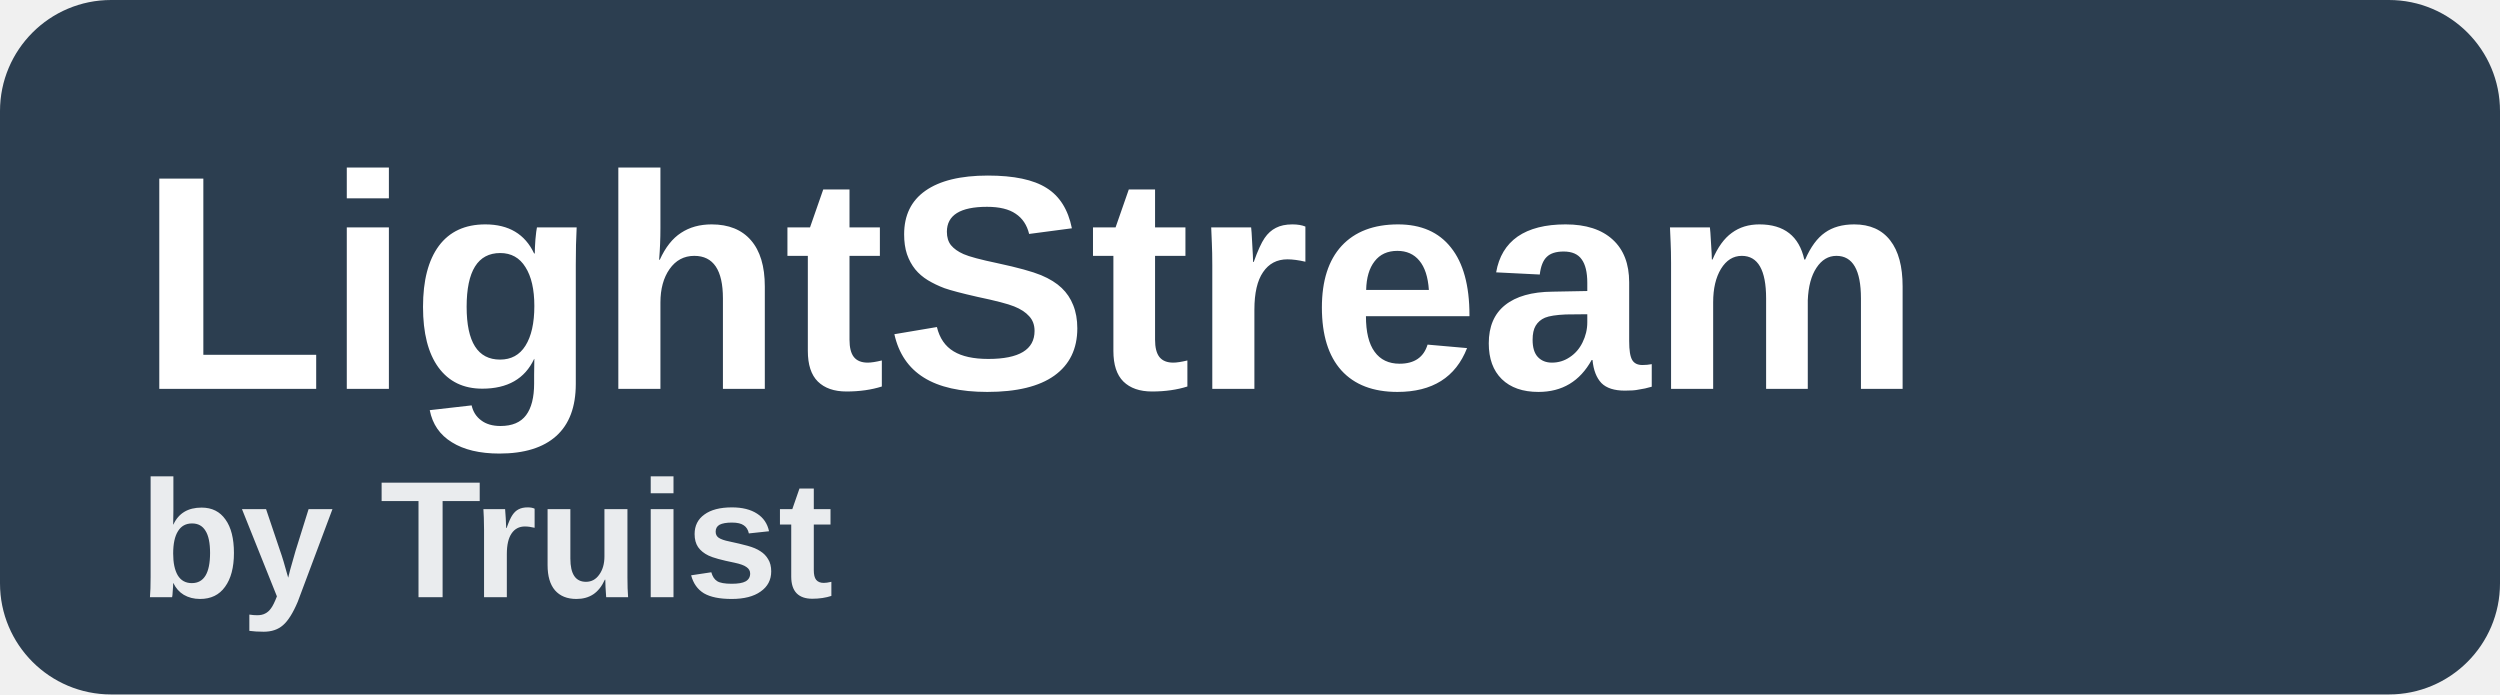
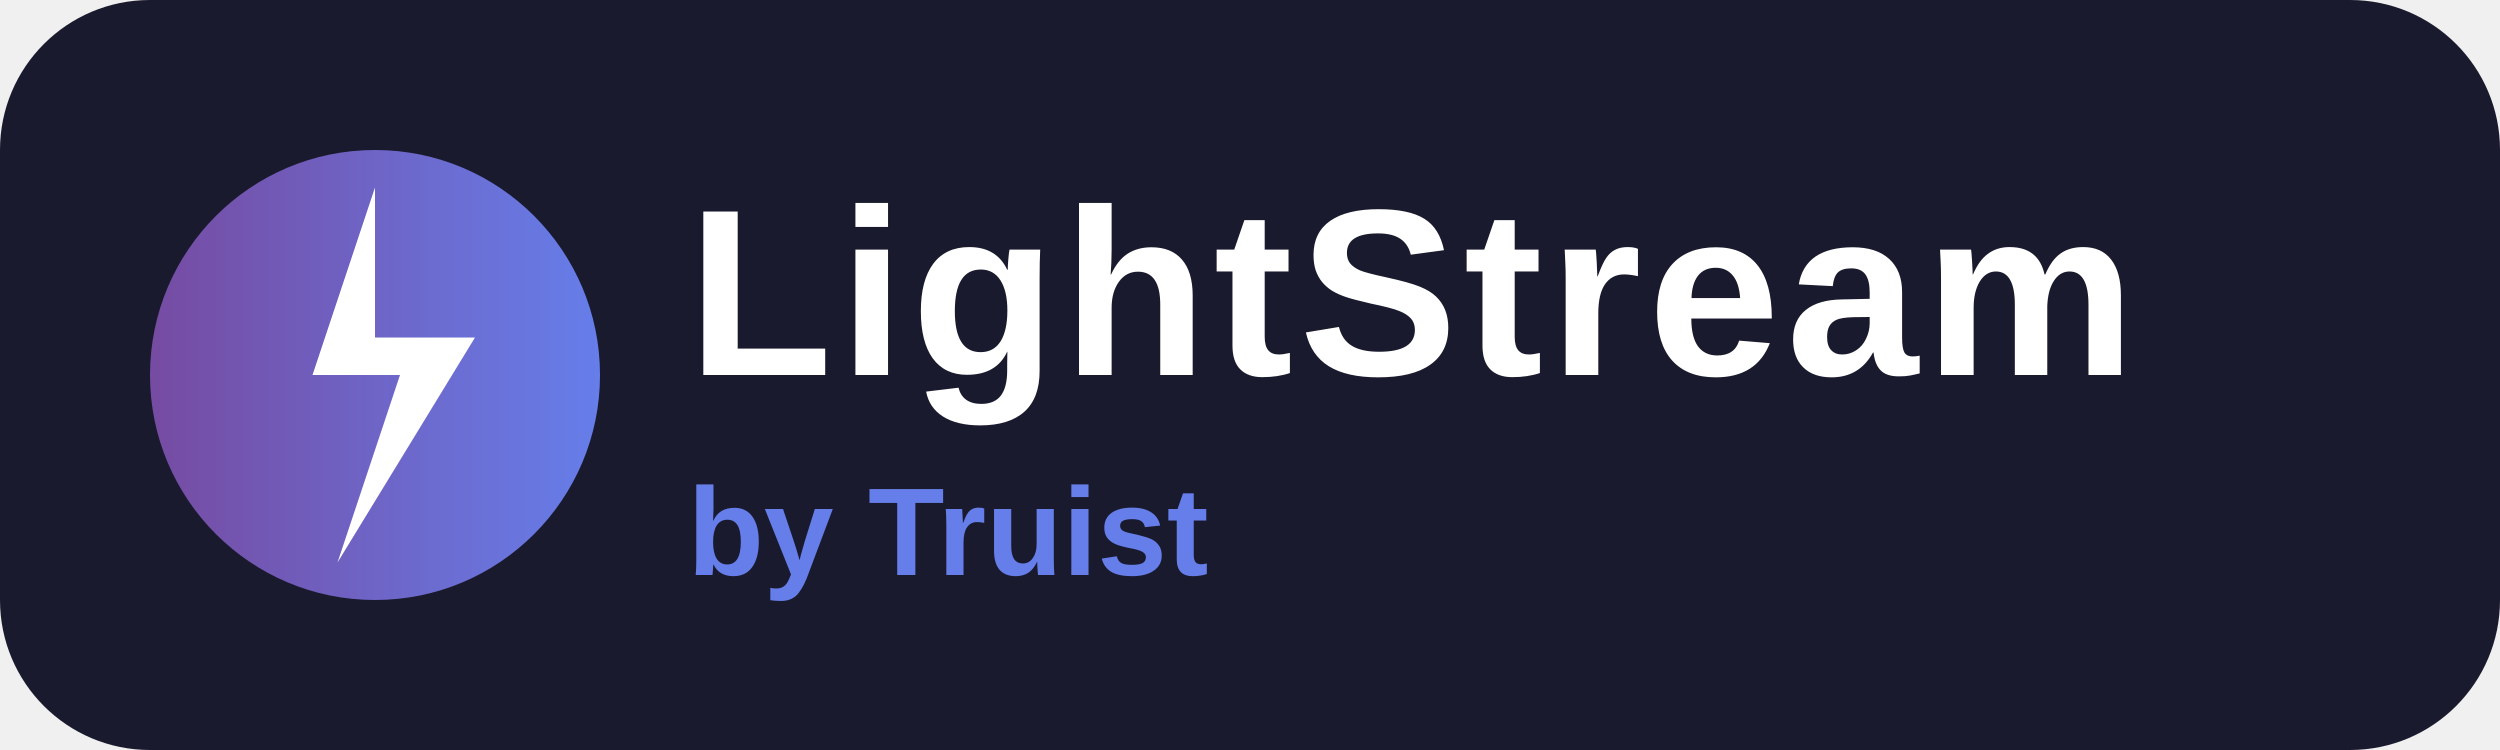
- <svg xmlns="http://www.w3.org/2000/svg" width="180" height="50" viewBox="0 0 180 50">
+ <svg xmlns="http://www.w3.org/2000/svg" width="200" height="60" viewBox="0 0 200 60">
  <defs>
-     <linearGradient id="textGradient" x1="0%" y1="0%" x2="100%" y2="100%">
-       <stop offset="0%" style="stop-color:#667eea;stop-opacity:1" />
-       <stop offset="100%" style="stop-color:#764ba2;stop-opacity:1" />
+     <linearGradient id="grad2" x1="0%" y1="0%" x2="100%" y2="0%">
+       <stop offset="0%" style="stop-color:#764ba2;stop-opacity:1" />
+       <stop offset="100%" style="stop-color:#667eea;stop-opacity:1" />
    </linearGradient>
  </defs>
-   <rect width="180" height="50" rx="8" fill="#2c3e50" />
-   <text x="10" y="28" font-family="Arial, sans-serif" font-size="22" font-weight="bold" fill="#ffffff">
+   <rect width="200" height="60" rx="12" fill="#1a1a2e" />
+   <circle cx="30" cy="30" r="18" fill="url(#grad2)" />
+   <path d="M 30,15 L 25,30 L 32,30 L 27,45 L 38,27 L 30,27 Z" fill="white" />
+   <text x="55" y="30" font-family="Arial, sans-serif" font-size="19" font-weight="bold" fill="white" letter-spacing="0.5">
    LightStream
  </text>
-   <text x="10" y="43" font-family="Arial, sans-serif" font-size="12" font-weight="600" fill="#ffffff" opacity="0.9">
+   <text x="55" y="46" font-family="Arial, sans-serif" font-size="10" fill="#667eea" font-weight="600">
    by Truist
  </text>
</svg>
